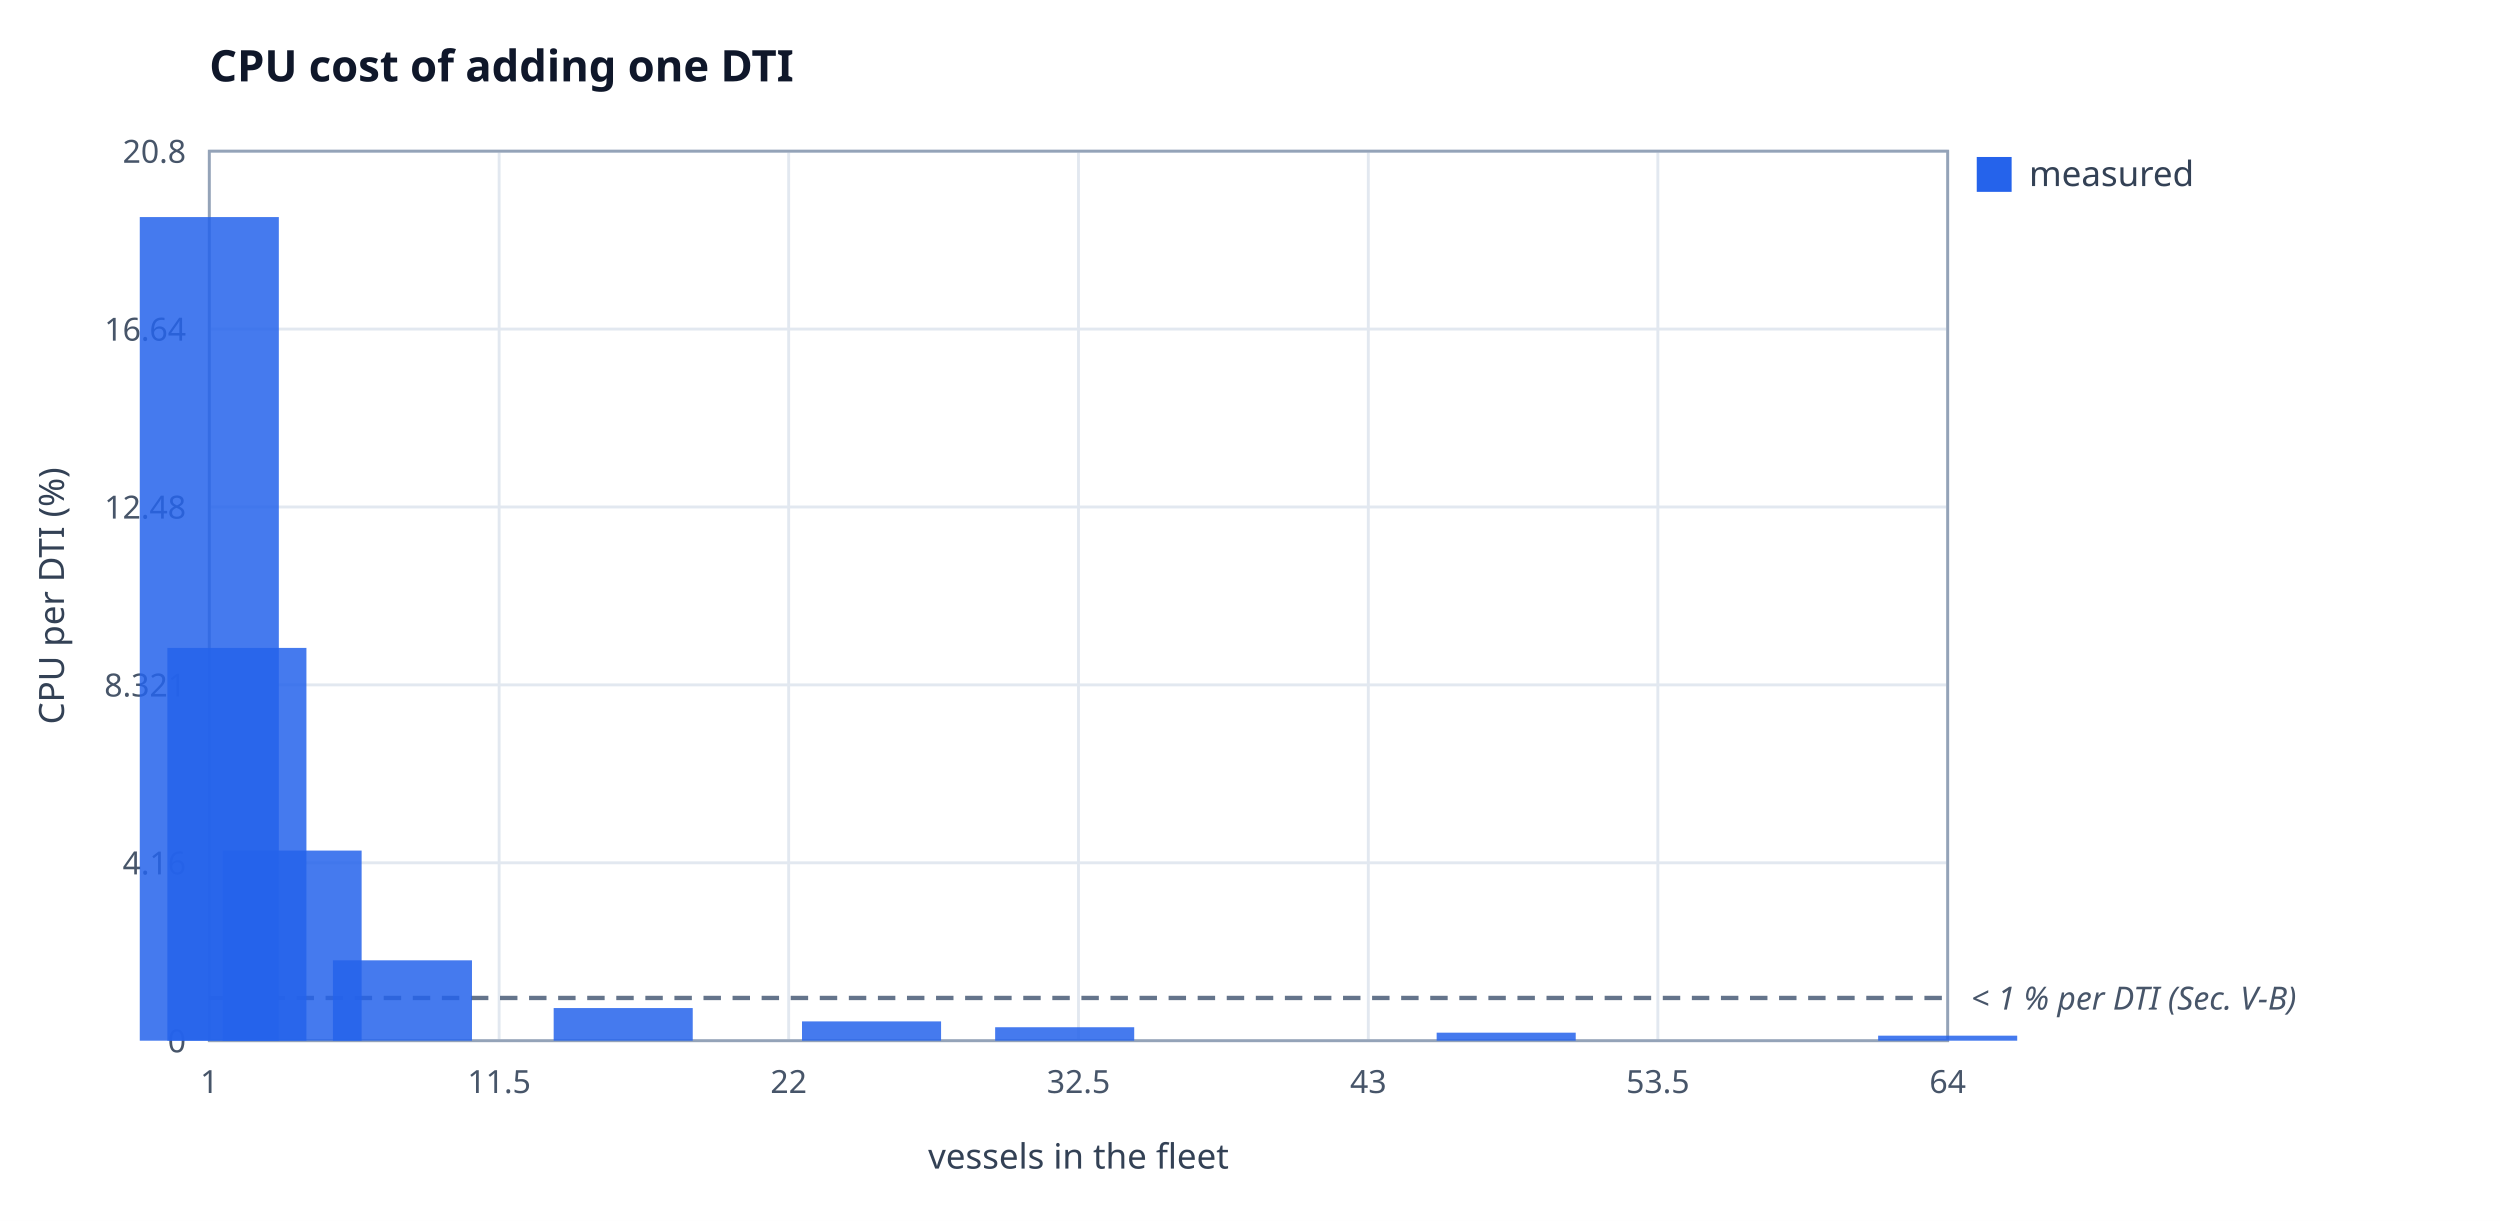
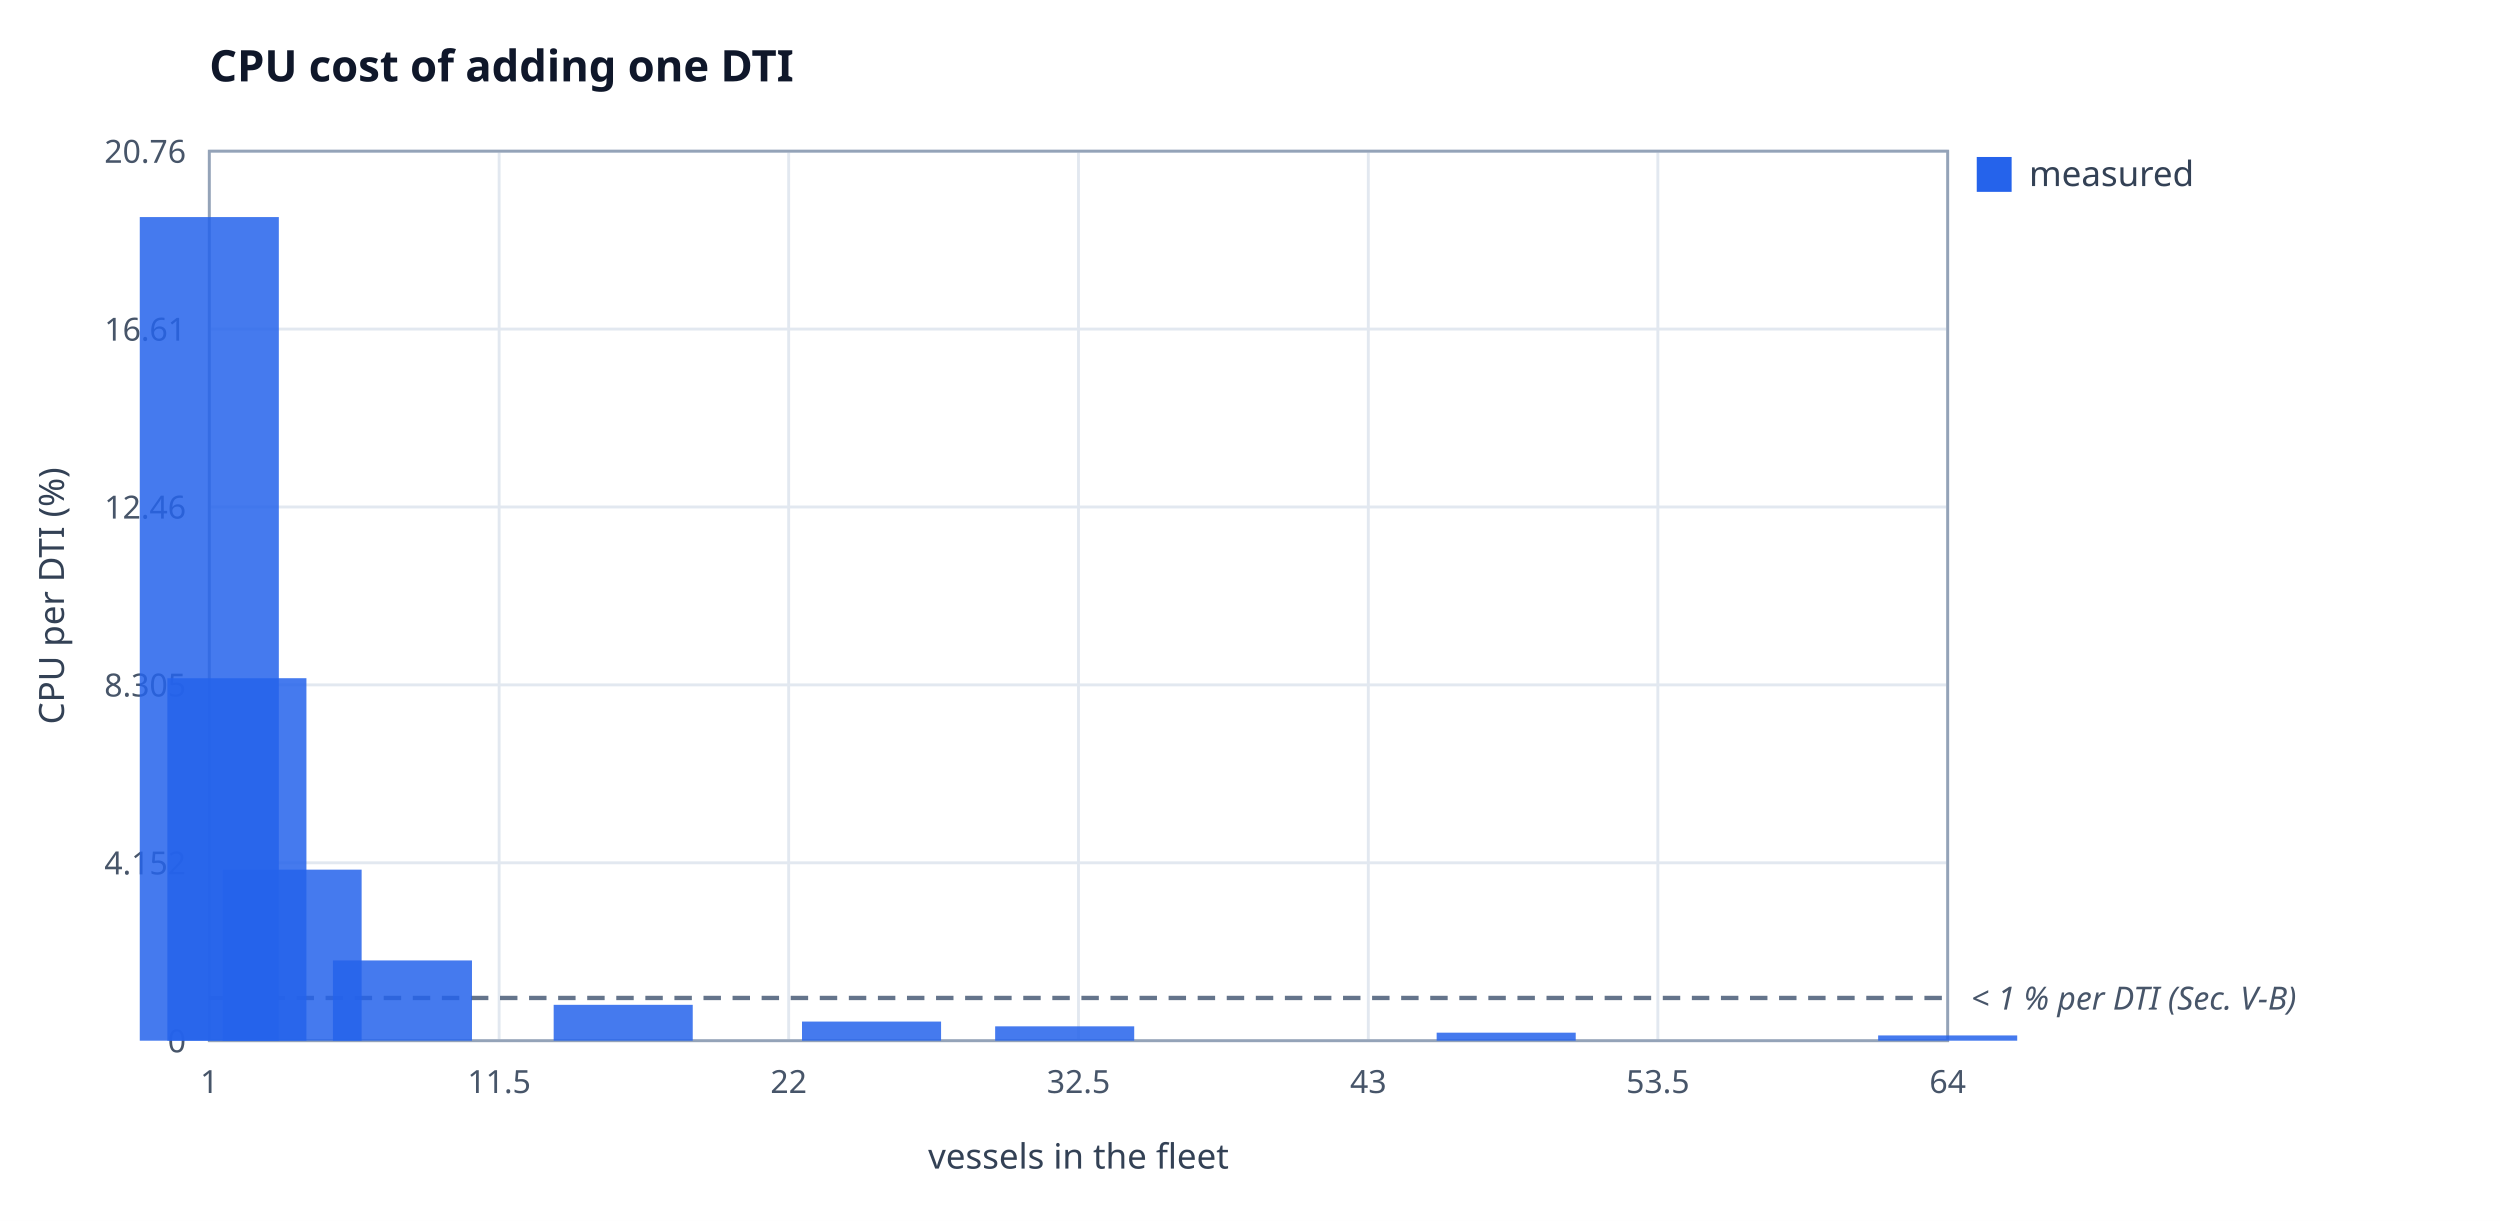
<svg xmlns="http://www.w3.org/2000/svg" viewBox="0 0 860 420" width="860" height="420" role="img" aria-label="CPU cost of adding one DTI">
  <style>
  .bg{fill:#ffffff}
  .frame{stroke:#94a3b8;stroke-width:1;fill:none}
  .grid{stroke:#e2e8f0;stroke-width:1}
  .tick{fill:#475569;font:11px sans-serif}
  .axis{fill:#334155;font:12px sans-serif}
  .title{fill:#0f172a;font:bold 15px sans-serif}
  .rule{stroke:#64748b;stroke-width:1.5;stroke-dasharray:6 4}
  .rulelab{fill:#475569;font:italic 11px sans-serif}
  .legend{fill:#334155;font:12px sans-serif}
  @media (prefers-color-scheme: dark){
    .bg{fill:#0b1120}
    .frame{stroke:#475569}
    .grid{stroke:#1e293b}
    .tick{fill:#94a3b8}
    .axis{fill:#cbd5e1}
    .title{fill:#f1f5f9}
    .rule{stroke:#94a3b8}
    .rulelab{fill:#94a3b8}
    .legend{fill:#cbd5e1}
  }
</style>
  <rect class="bg" x="0" y="0" width="860" height="420" />
  <text class="title" x="72.0" y="28">CPU cost of adding one DTI</text>
  <line class="grid" x1="72.0" y1="358.0" x2="670.0" y2="358.0" />
  <text class="tick" x="64.0" y="362.0" text-anchor="end">0</text>
  <line class="grid" x1="72.0" y1="296.8" x2="670.0" y2="296.8" />
-   <text class="tick" x="64.0" y="300.8" text-anchor="end">4.16</text>
+   <text class="tick" x="64.0" y="300.8" text-anchor="end">4.152</text>
  <line class="grid" x1="72.0" y1="235.6" x2="670.0" y2="235.6" />
-   <text class="tick" x="64.0" y="239.6" text-anchor="end">8.321</text>
+   <text class="tick" x="64.0" y="239.6" text-anchor="end">8.305</text>
  <line class="grid" x1="72.0" y1="174.4" x2="670.0" y2="174.4" />
-   <text class="tick" x="64.0" y="178.4" text-anchor="end">12.48</text>
+   <text class="tick" x="64.0" y="178.4" text-anchor="end">12.46</text>
  <line class="grid" x1="72.0" y1="113.2" x2="670.0" y2="113.2" />
-   <text class="tick" x="64.0" y="117.2" text-anchor="end">16.64</text>
+   <text class="tick" x="64.0" y="117.2" text-anchor="end">16.61</text>
  <line class="grid" x1="72.0" y1="52.0" x2="670.0" y2="52.0" />
-   <text class="tick" x="64.0" y="56.0" text-anchor="end">20.8</text>
+   <text class="tick" x="64.0" y="56.0" text-anchor="end">20.76</text>
  <line class="grid" x1="72.0" y1="52.0" x2="72.0" y2="358.0" />
  <text class="tick" x="72.0" y="376.0" text-anchor="middle">1</text>
  <line class="grid" x1="171.7" y1="52.0" x2="171.7" y2="358.0" />
  <text class="tick" x="171.7" y="376.0" text-anchor="middle">11.5</text>
  <line class="grid" x1="271.3" y1="52.0" x2="271.3" y2="358.0" />
  <text class="tick" x="271.3" y="376.0" text-anchor="middle">22</text>
  <line class="grid" x1="371.0" y1="52.0" x2="371.0" y2="358.0" />
  <text class="tick" x="371.0" y="376.0" text-anchor="middle">32.5</text>
  <line class="grid" x1="470.7" y1="52.0" x2="470.7" y2="358.0" />
  <text class="tick" x="470.7" y="376.0" text-anchor="middle">43</text>
  <line class="grid" x1="570.3" y1="52.0" x2="570.3" y2="358.0" />
  <text class="tick" x="570.3" y="376.0" text-anchor="middle">53.5</text>
  <line class="grid" x1="670.0" y1="52.0" x2="670.0" y2="358.0" />
  <text class="tick" x="670.0" y="376.0" text-anchor="middle">64</text>
  <rect class="frame" x="72.0" y="52.0" width="598.0" height="306.0" />
  <text class="axis" x="371.0" y="402.0" text-anchor="middle">vessels in the fleet</text>
  <text class="axis" x="22.0" y="205.0" text-anchor="middle" transform="rotate(-90 22.0 205.0)">CPU per DTI (%)</text>
  <line class="rule" x1="72.0" y1="343.3" x2="670.0" y2="343.3" />
  <text class="rulelab" x="678.0" y="347.3">&lt; 1 % per DTI (Sec. V-B)</text>
  <rect x="48.08" y="74.67" width="47.84" height="283.33" fill="#2563eb" fill-opacity="0.85" />
-   <rect x="57.57" y="222.88" width="47.84" height="135.12" fill="#2563eb" fill-opacity="0.85" />
-   <rect x="76.56" y="292.60" width="47.84" height="65.40" fill="#2563eb" fill-opacity="0.85" />
-   <rect x="114.52" y="330.35" width="47.84" height="27.65" fill="#2563eb" fill-opacity="0.85" />
-   <rect x="190.46" y="346.77" width="47.84" height="11.23" fill="#2563eb" fill-opacity="0.85" />
-   <rect x="275.89" y="351.36" width="47.84" height="6.64" fill="#2563eb" fill-opacity="0.85" />
-   <rect x="342.33" y="353.37" width="47.84" height="4.63" fill="#2563eb" fill-opacity="0.85" />
+   <rect x="57.57" y="233.30" width="47.84" height="124.70" fill="#2563eb" fill-opacity="0.85" />
+   <rect x="76.56" y="299.16" width="47.84" height="58.84" fill="#2563eb" fill-opacity="0.85" />
+   <rect x="114.52" y="330.39" width="47.84" height="27.61" fill="#2563eb" fill-opacity="0.85" />
+   <rect x="190.46" y="345.66" width="47.84" height="12.34" fill="#2563eb" fill-opacity="0.85" />
+   <rect x="275.89" y="351.42" width="47.84" height="6.58" fill="#2563eb" fill-opacity="0.85" />
+   <rect x="342.33" y="353.06" width="47.84" height="4.94" fill="#2563eb" fill-opacity="0.85" />
  <rect x="494.21" y="355.24" width="47.84" height="2.76" fill="#2563eb" fill-opacity="0.85" />
-   <rect x="646.08" y="356.27" width="47.84" height="1.73" fill="#2563eb" fill-opacity="0.85" />
+   <rect x="646.08" y="356.19" width="47.84" height="1.81" fill="#2563eb" fill-opacity="0.85" />
  <rect x="680.0" y="54.0" width="12" height="12" fill="#2563eb" />
  <text class="legend" x="698.0" y="64.0">measured</text>
</svg>
